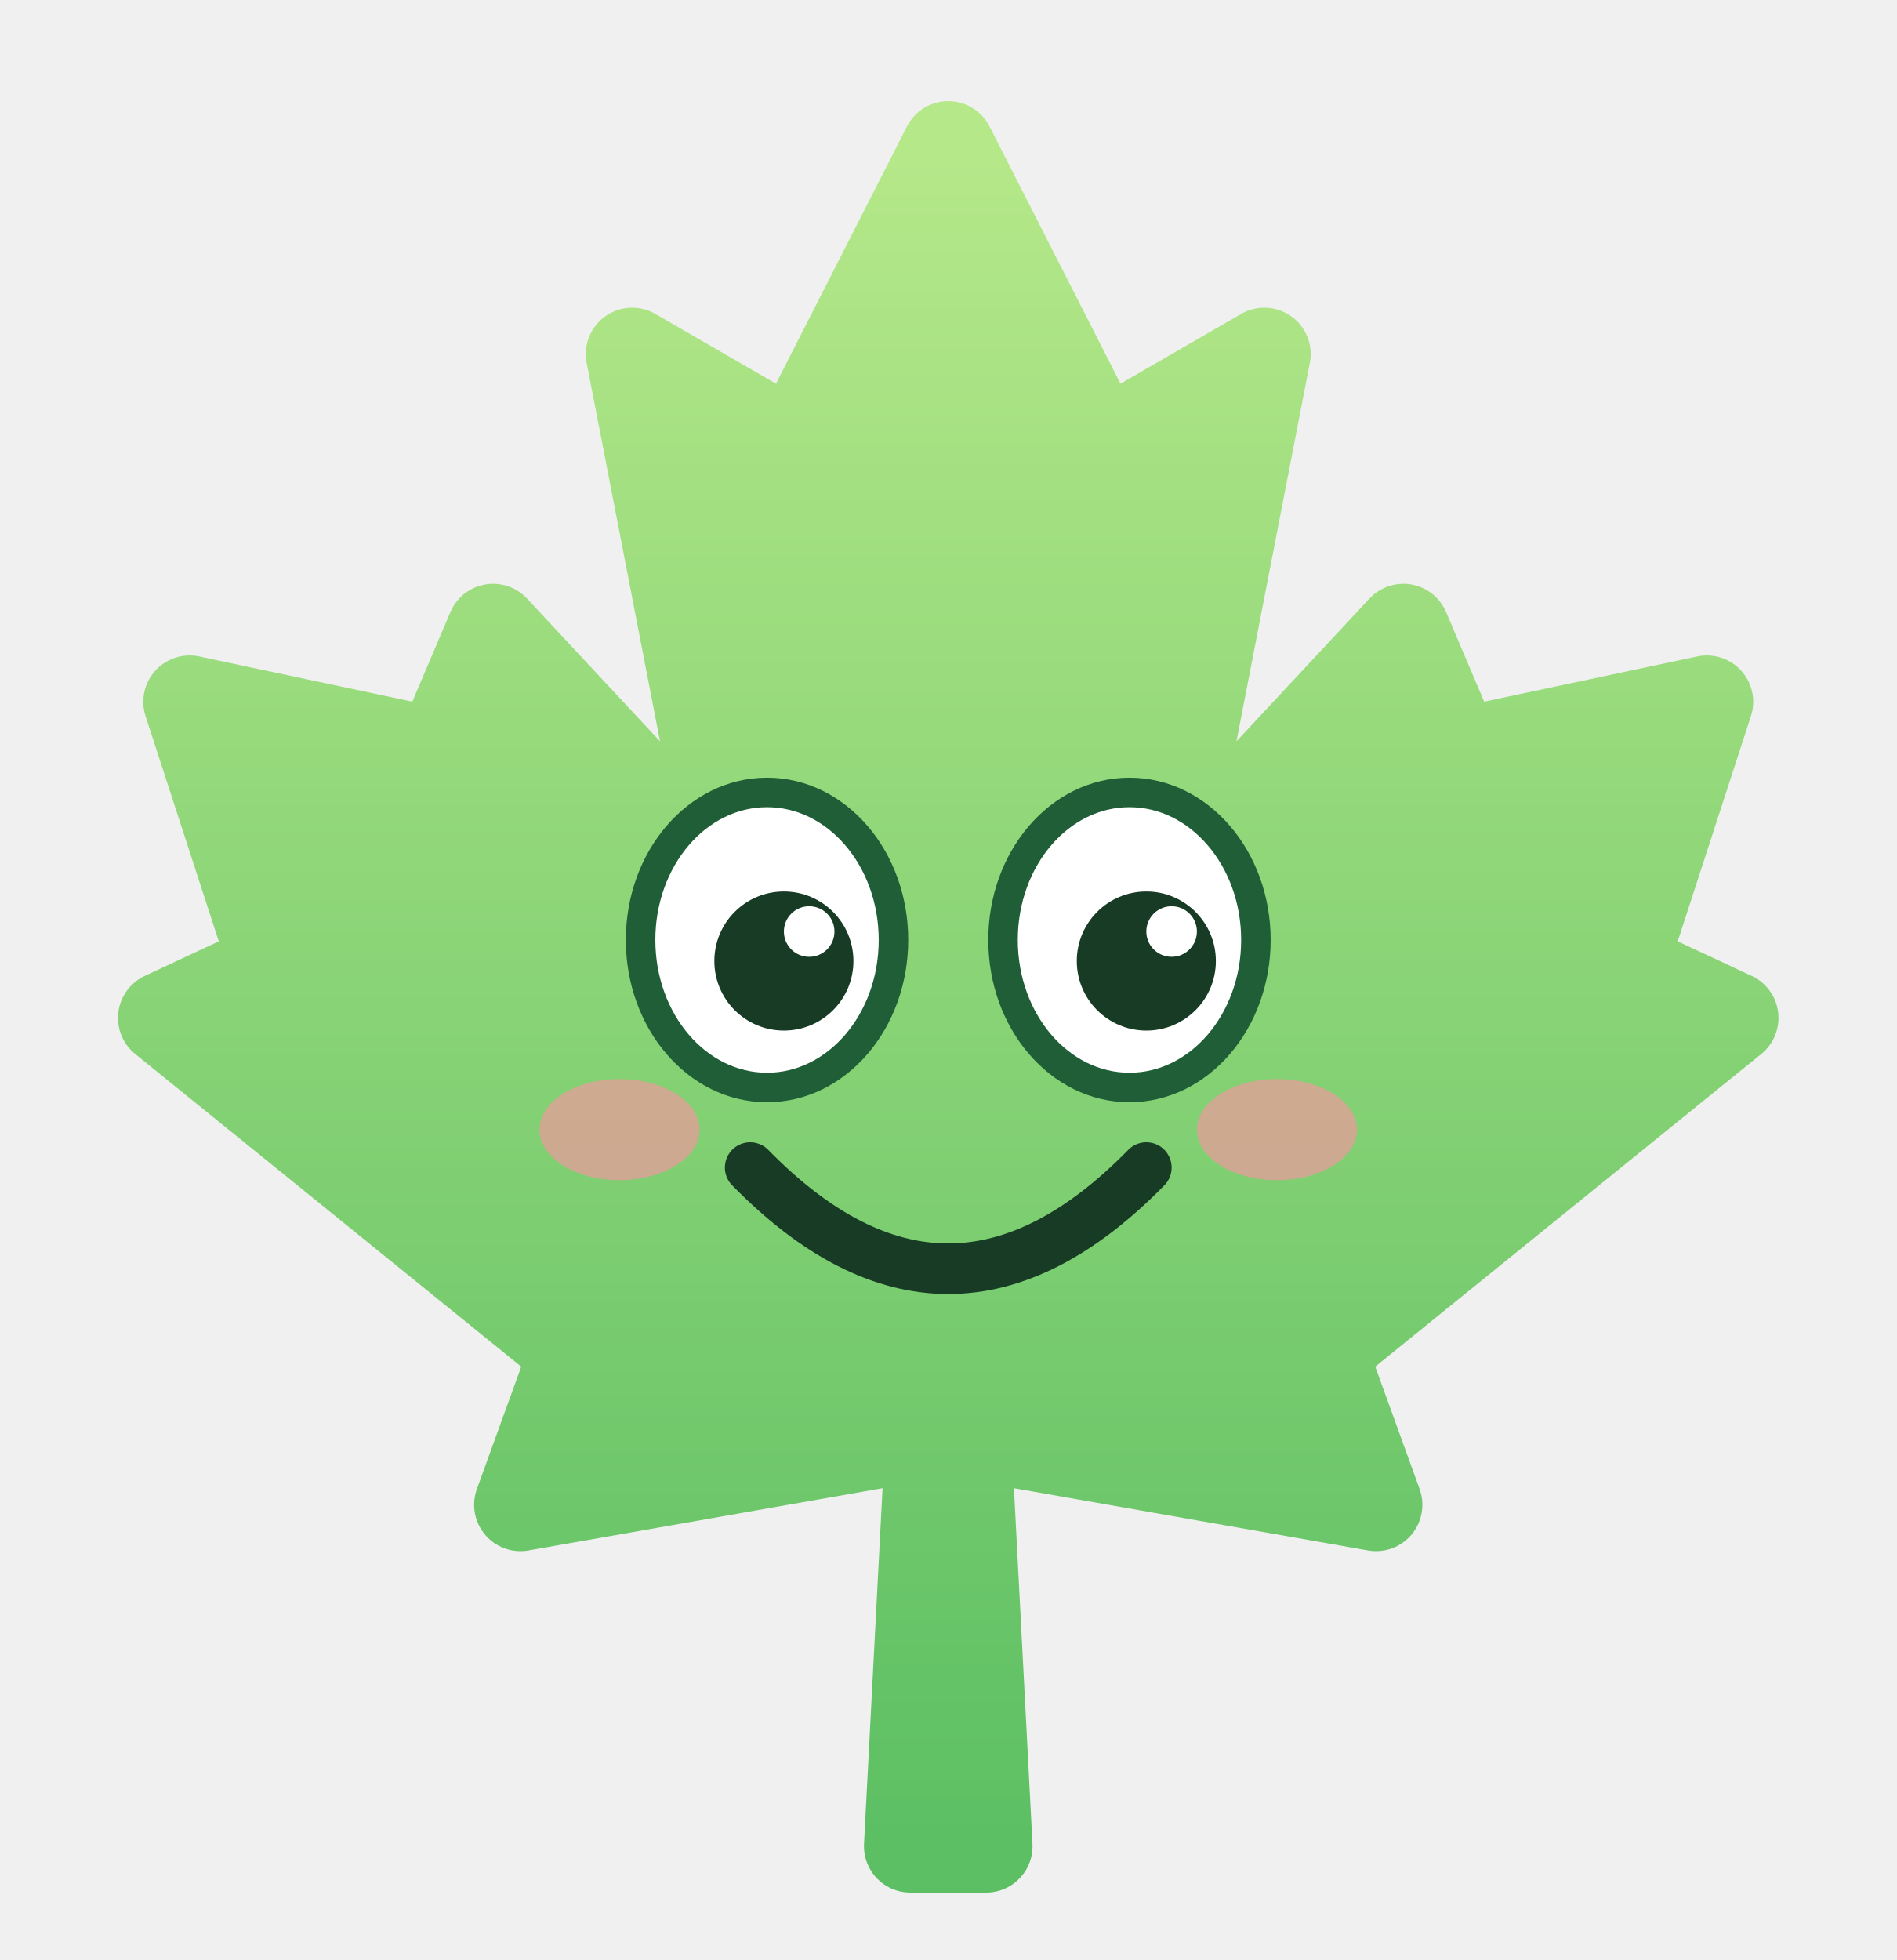
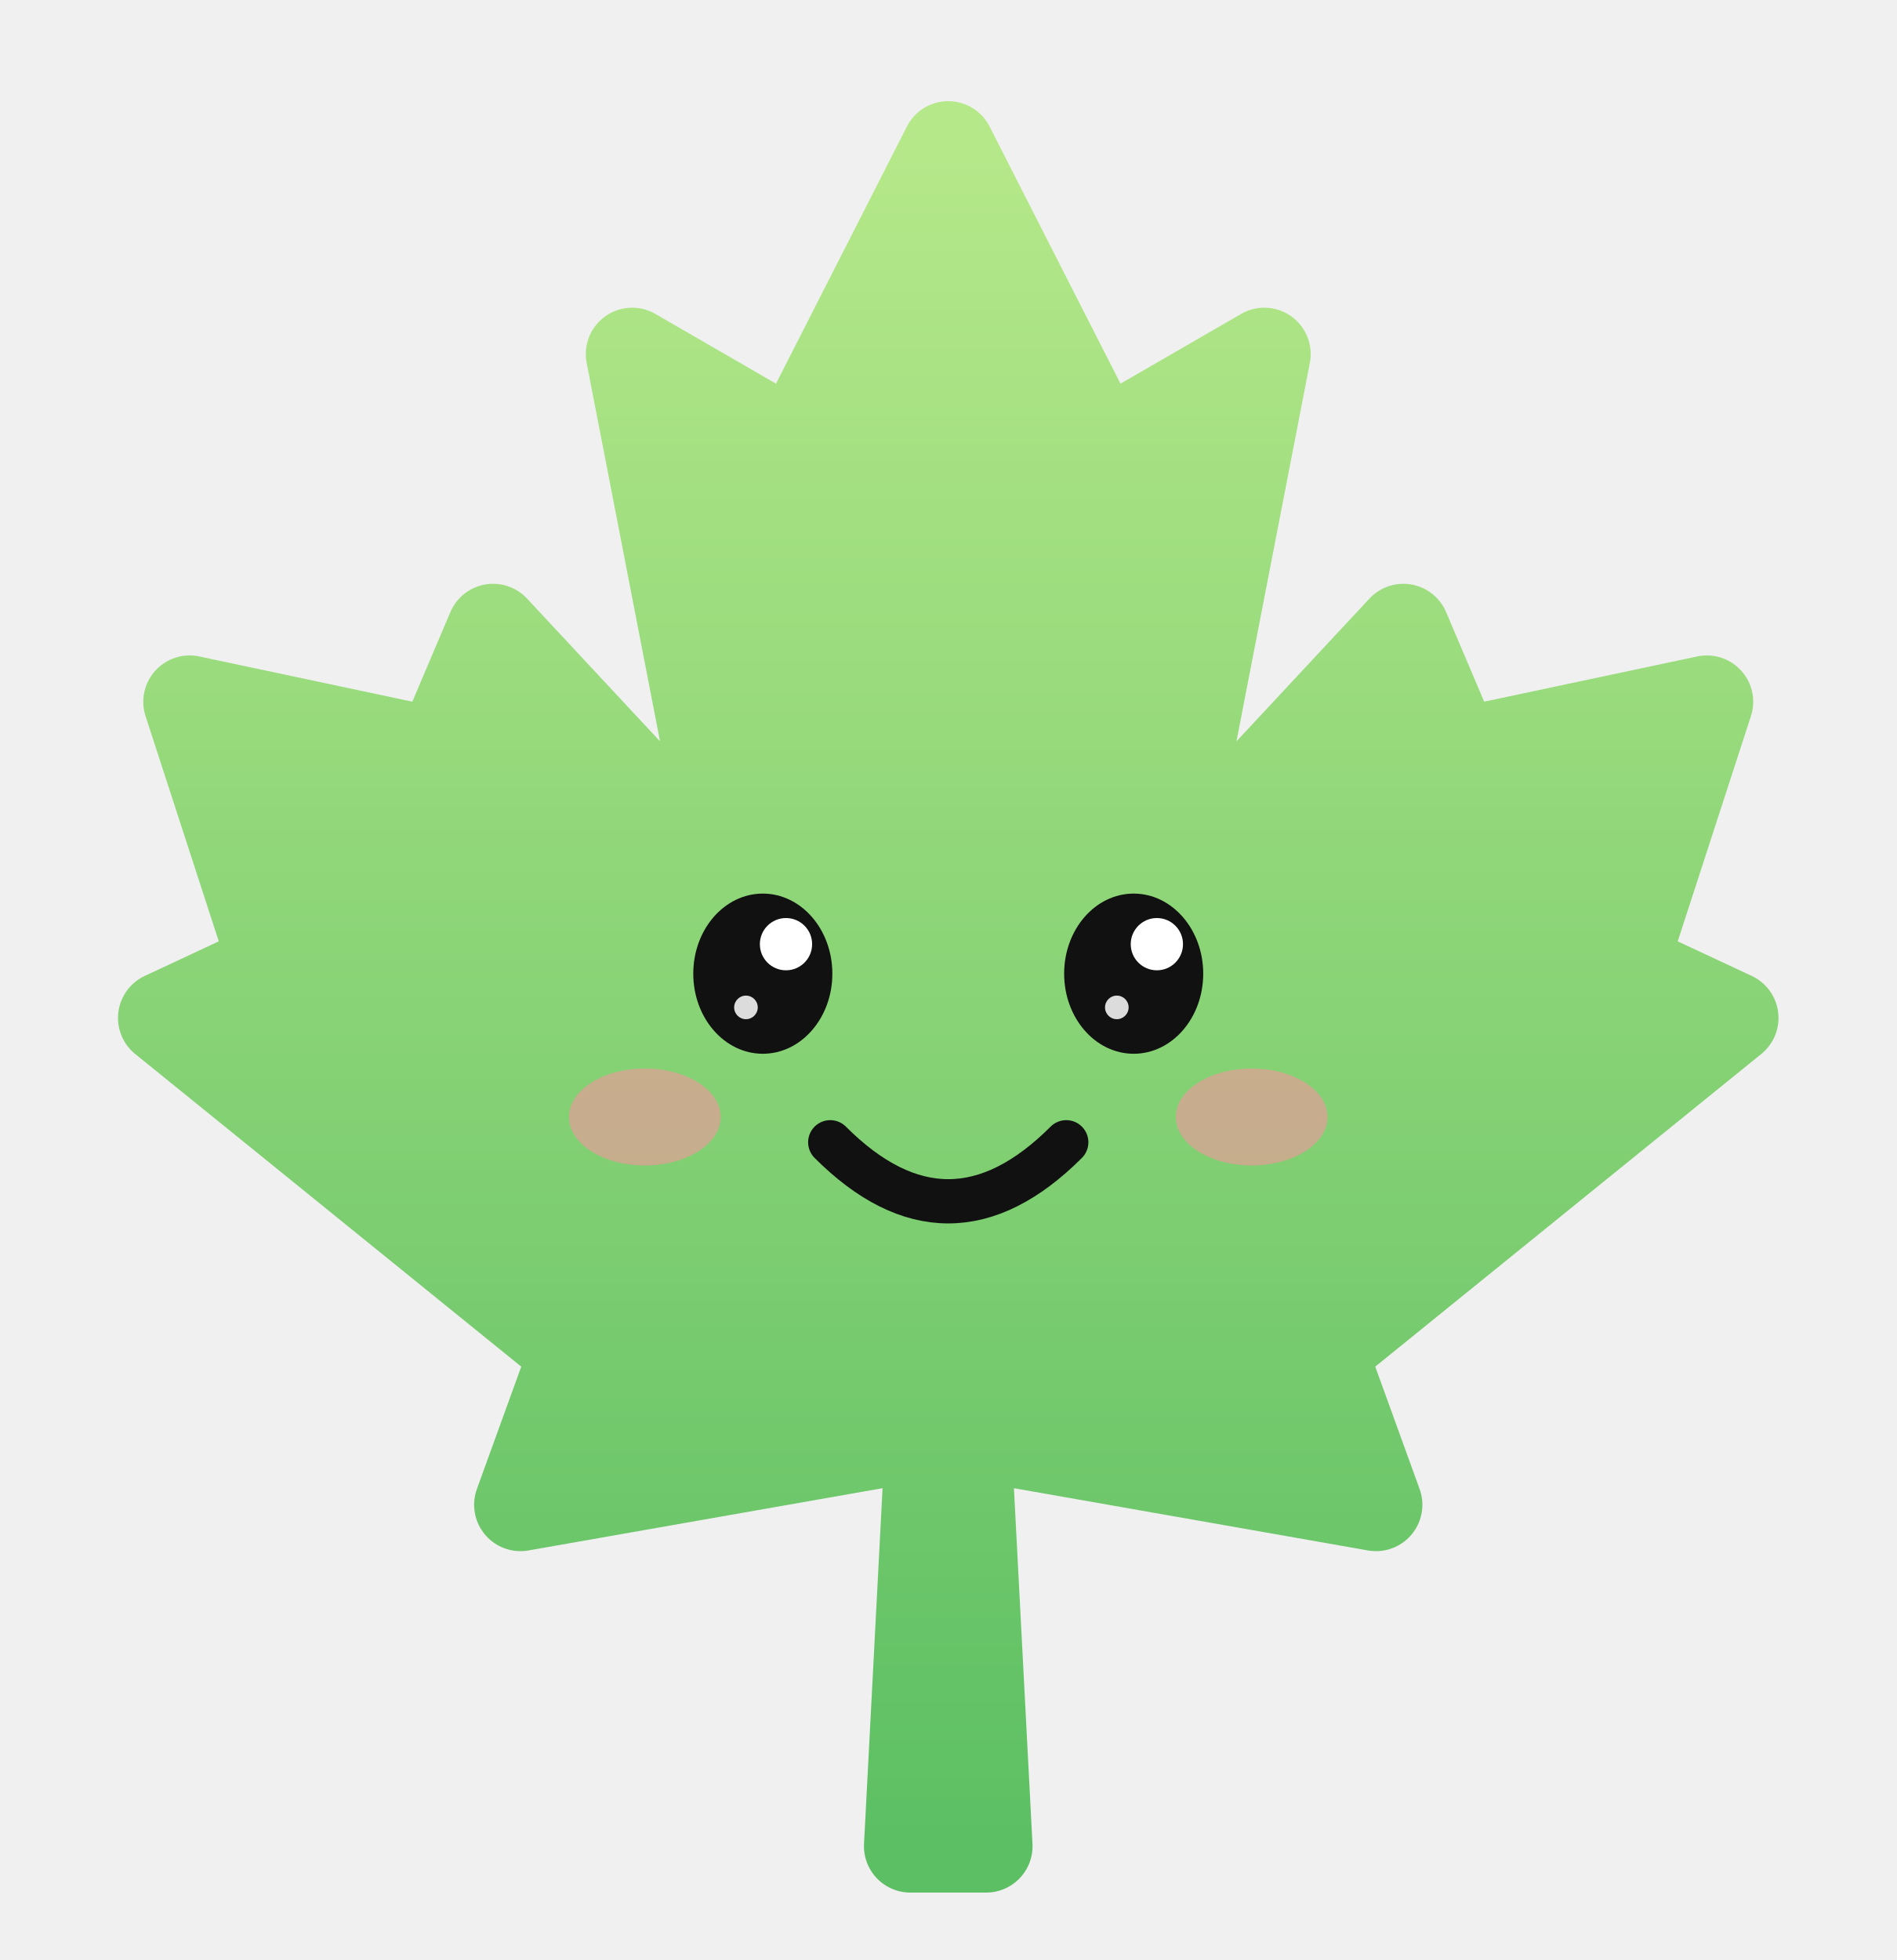
<svg xmlns="http://www.w3.org/2000/svg" viewBox="-2250 -2350 4500 4650" role="img" aria-label="Greenify leaf mascot">
  <defs>
    <linearGradient id="leafFill" x1="0" y1="-2000" x2="0" y2="2030" gradientUnits="userSpaceOnUse">
      <stop offset="0" stop-color="#b5e889" />
      <stop offset="1" stop-color="#5cbf63" />
    </linearGradient>
  </defs>
  <path fill="url(#leafFill)" stroke="url(#leafFill)" stroke-width="220" stroke-linejoin="round" d="m-90 2030 45-863a95 95 0 0 0-111-98l-859 151 116-320a65 65 0 0 0-20-73l-941-762 212-99a65 65 0 0 0 34-79l-186-572 542 115a65 65 0 0 0 73-38l105-247 423 454a65 65 0 0 0 111-57l-204-1052 327 189a65 65 0 0 0 91-27l332-652 332 652a65 65 0 0 0 91 27l327-189-204 1052a65 65 0 0 0 111 57l423-454 105 247a65 65 0 0 0 73 38l542-115-186 572a65 65 0 0 0 34 79l212 99-941 762a65 65 0 0 0-20 73l116 320-859-151a95 95 0 0 0-111 98l45 863z" />
-   <ellipse cx="-780" cy="330" rx="190" ry="120" fill="#ff8fa3" opacity=".6" />
-   <ellipse cx="780" cy="330" rx="190" ry="120" fill="#ff8fa3" opacity=".6" />
-   <ellipse cx="-430" cy="-120" rx="300" ry="350" fill="#fff" stroke="#1f5e36" stroke-width="70" />
-   <ellipse cx="430" cy="-120" rx="300" ry="350" fill="#fff" stroke="#1f5e36" stroke-width="70" />
-   <circle cx="-390" cy="-70" r="165" fill="#173b24" />
-   <circle cx="470" cy="-70" r="165" fill="#173b24" />
-   <circle cx="-330" cy="-140" r="60" fill="#fff" />
-   <circle cx="530" cy="-140" r="60" fill="#fff" />
-   <path d="M-470 420 Q0 900 470 420" fill="none" stroke="#173b24" stroke-width="120" stroke-linecap="round" />
+   <ellipse cx="-720" cy="300" rx="180" ry="115" fill="#ff8fa3" opacity=".55" />
+   <ellipse cx="720" cy="300" rx="180" ry="115" fill="#ff8fa3" opacity=".55" />
+   <ellipse cx="-440" cy="-40" rx="165" ry="190" fill="#111" />
+   <ellipse cx="440" cy="-40" rx="165" ry="190" fill="#111" />
+   <circle cx="-385" cy="-110" r="62" fill="#fff" />
+   <circle cx="495" cy="-110" r="62" fill="#fff" />
+   <circle cx="-480" cy="40" r="28" fill="#fff" opacity=".85" />
+   <circle cx="400" cy="40" r="28" fill="#fff" opacity=".85" />
+   <path d="M-280 360 Q0 640 280 360" fill="none" stroke="#111" stroke-width="105" stroke-linecap="round" />
</svg>
